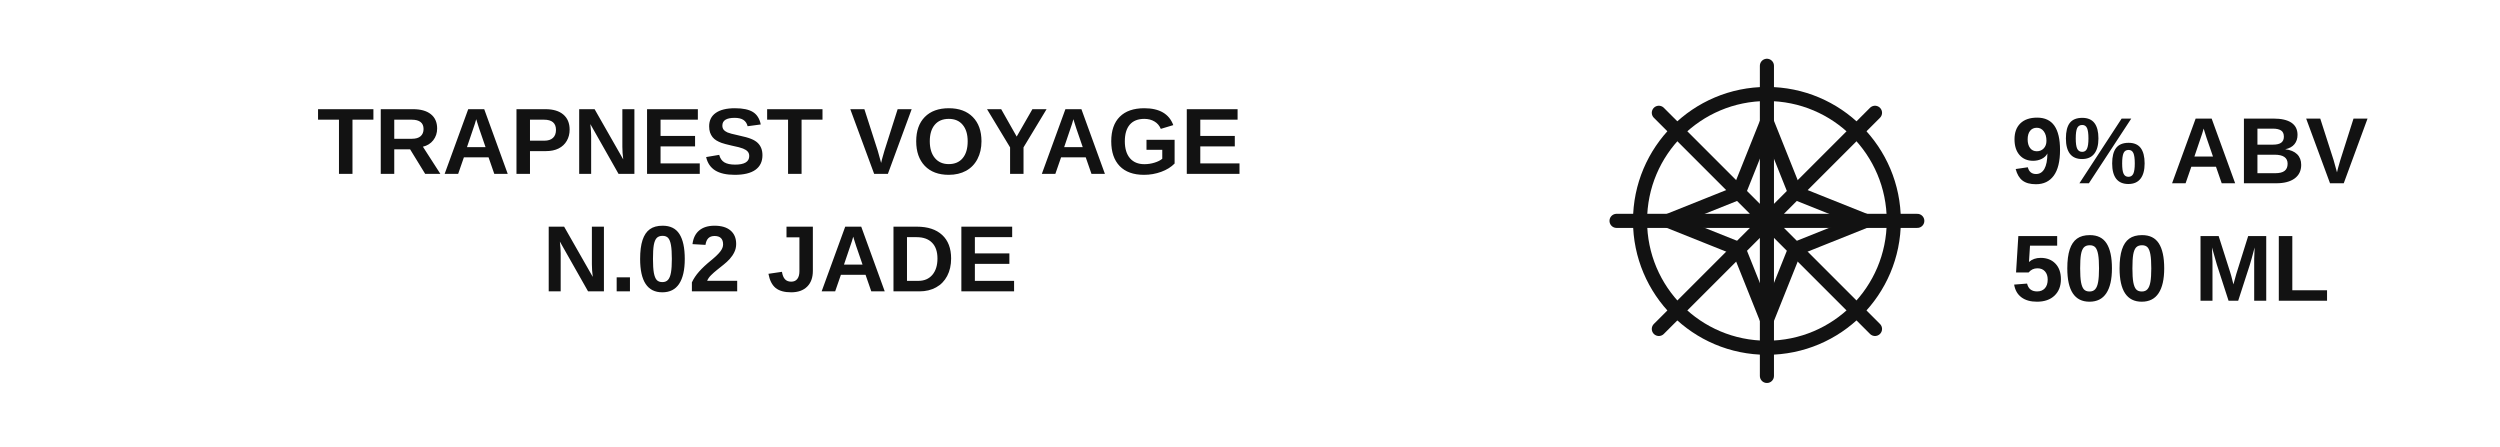
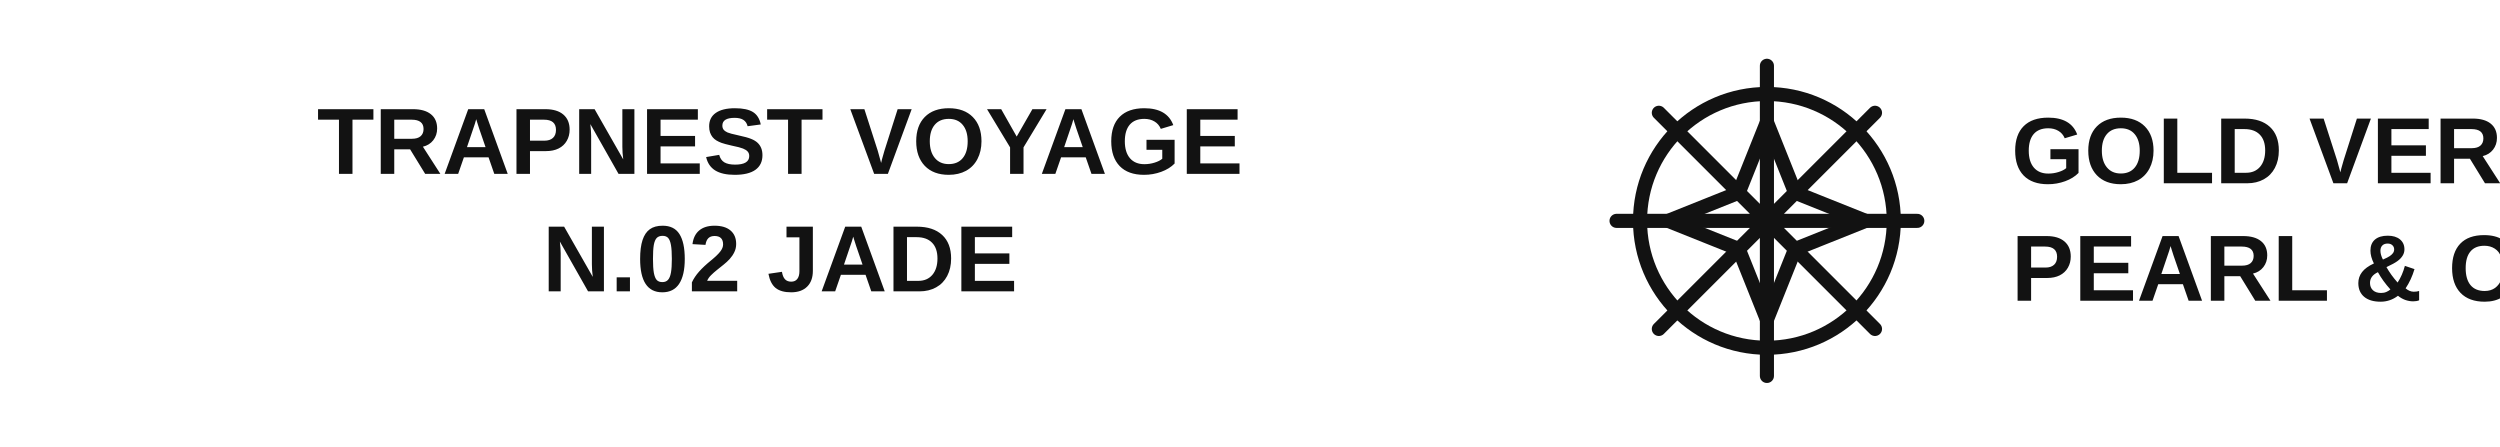
<svg xmlns="http://www.w3.org/2000/svg" width="532" height="95" viewBox="0 0 532 95">
  <g fill="#121212" font-family="Arial Black, Arial, sans-serif" font-weight="900">
    <text x="166" y="37" font-size="20" text-anchor="middle">TRAPNEST VOYAGE</text>
    <text x="166" y="62" font-size="20" text-anchor="middle">N.02 JADE</text>
-     <text x="428" y="39" font-size="20">9% ABV</text>
-     <text x="428" y="64" font-size="20">500 ML</text>
+     <text x="428" y="39" font-size="20">GOLD VERMEIL</text>
+     <text x="428" y="64" font-size="20">PEARL &amp; CHAIN</text>
  </g>
  <g fill="none" stroke="#121212" stroke-width="3" stroke-linecap="round" stroke-linejoin="round">
    <circle cx="376" cy="47" r="27" />
    <path d="M376 14v66M344 47h64M353 24l46 46M399 24l-46 46" />
    <path d="M376 26l6 15 15 6-15 6-6 15-6-15-15-6 15-6z" />
  </g>
</svg>
